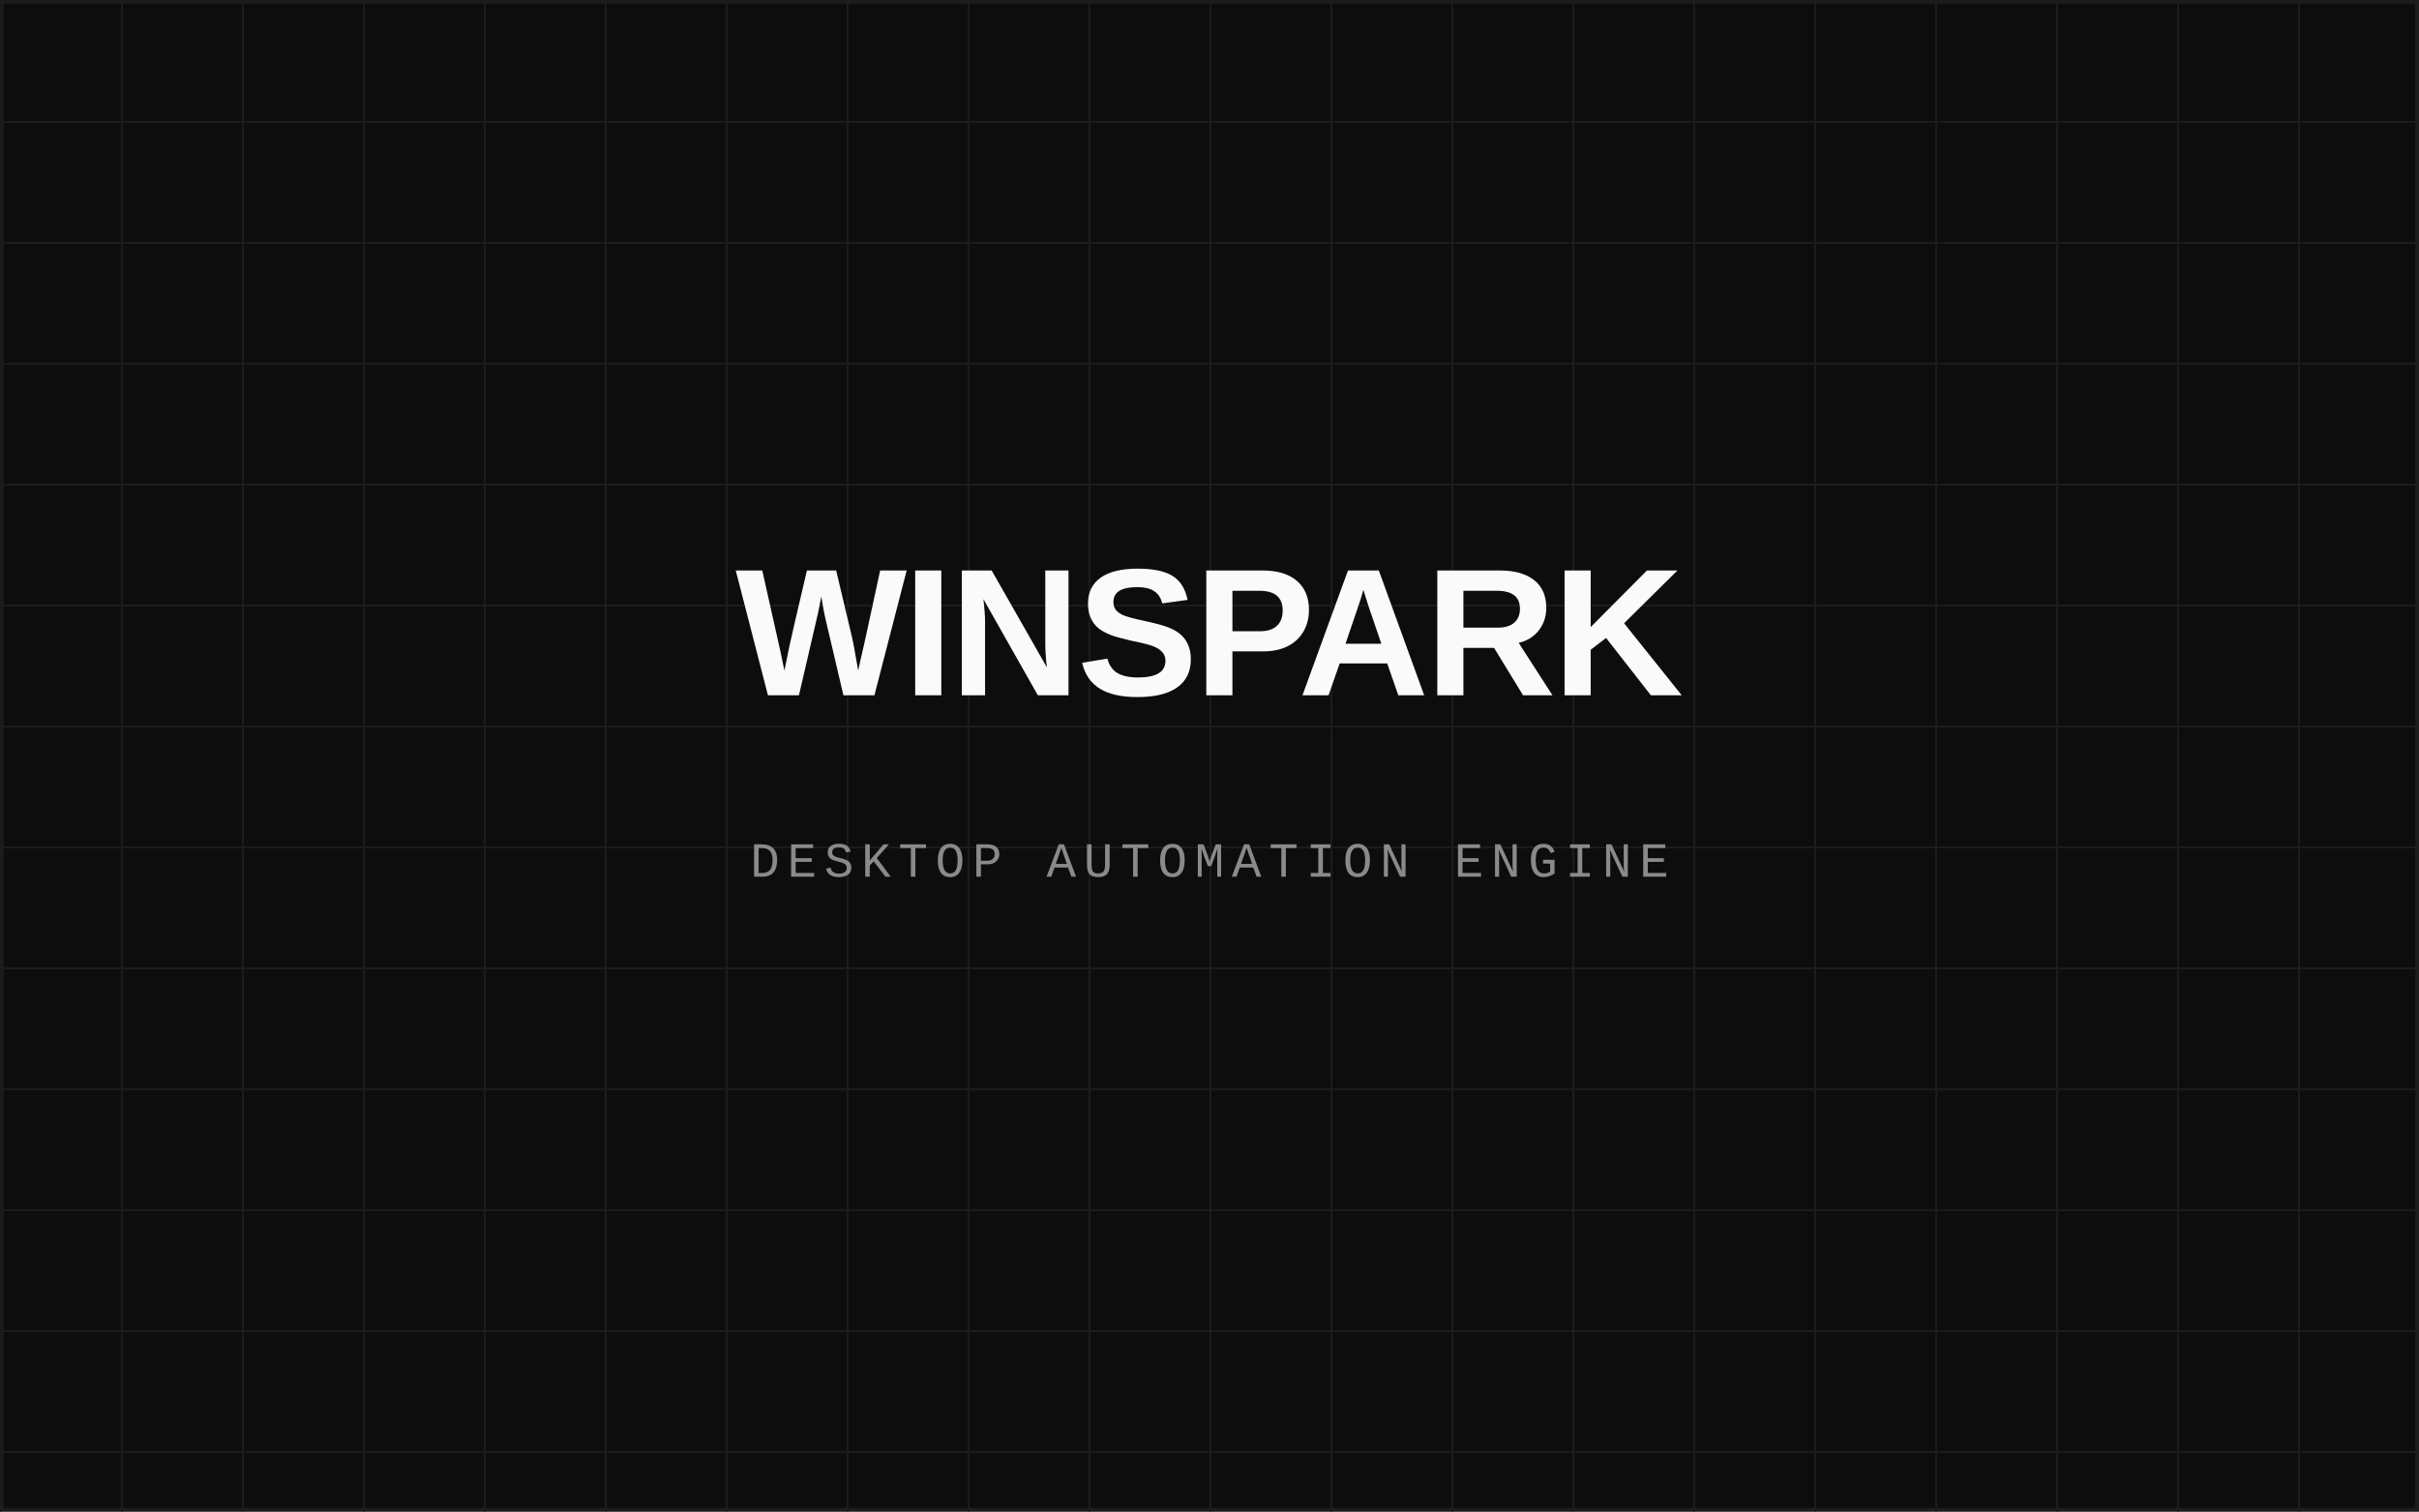
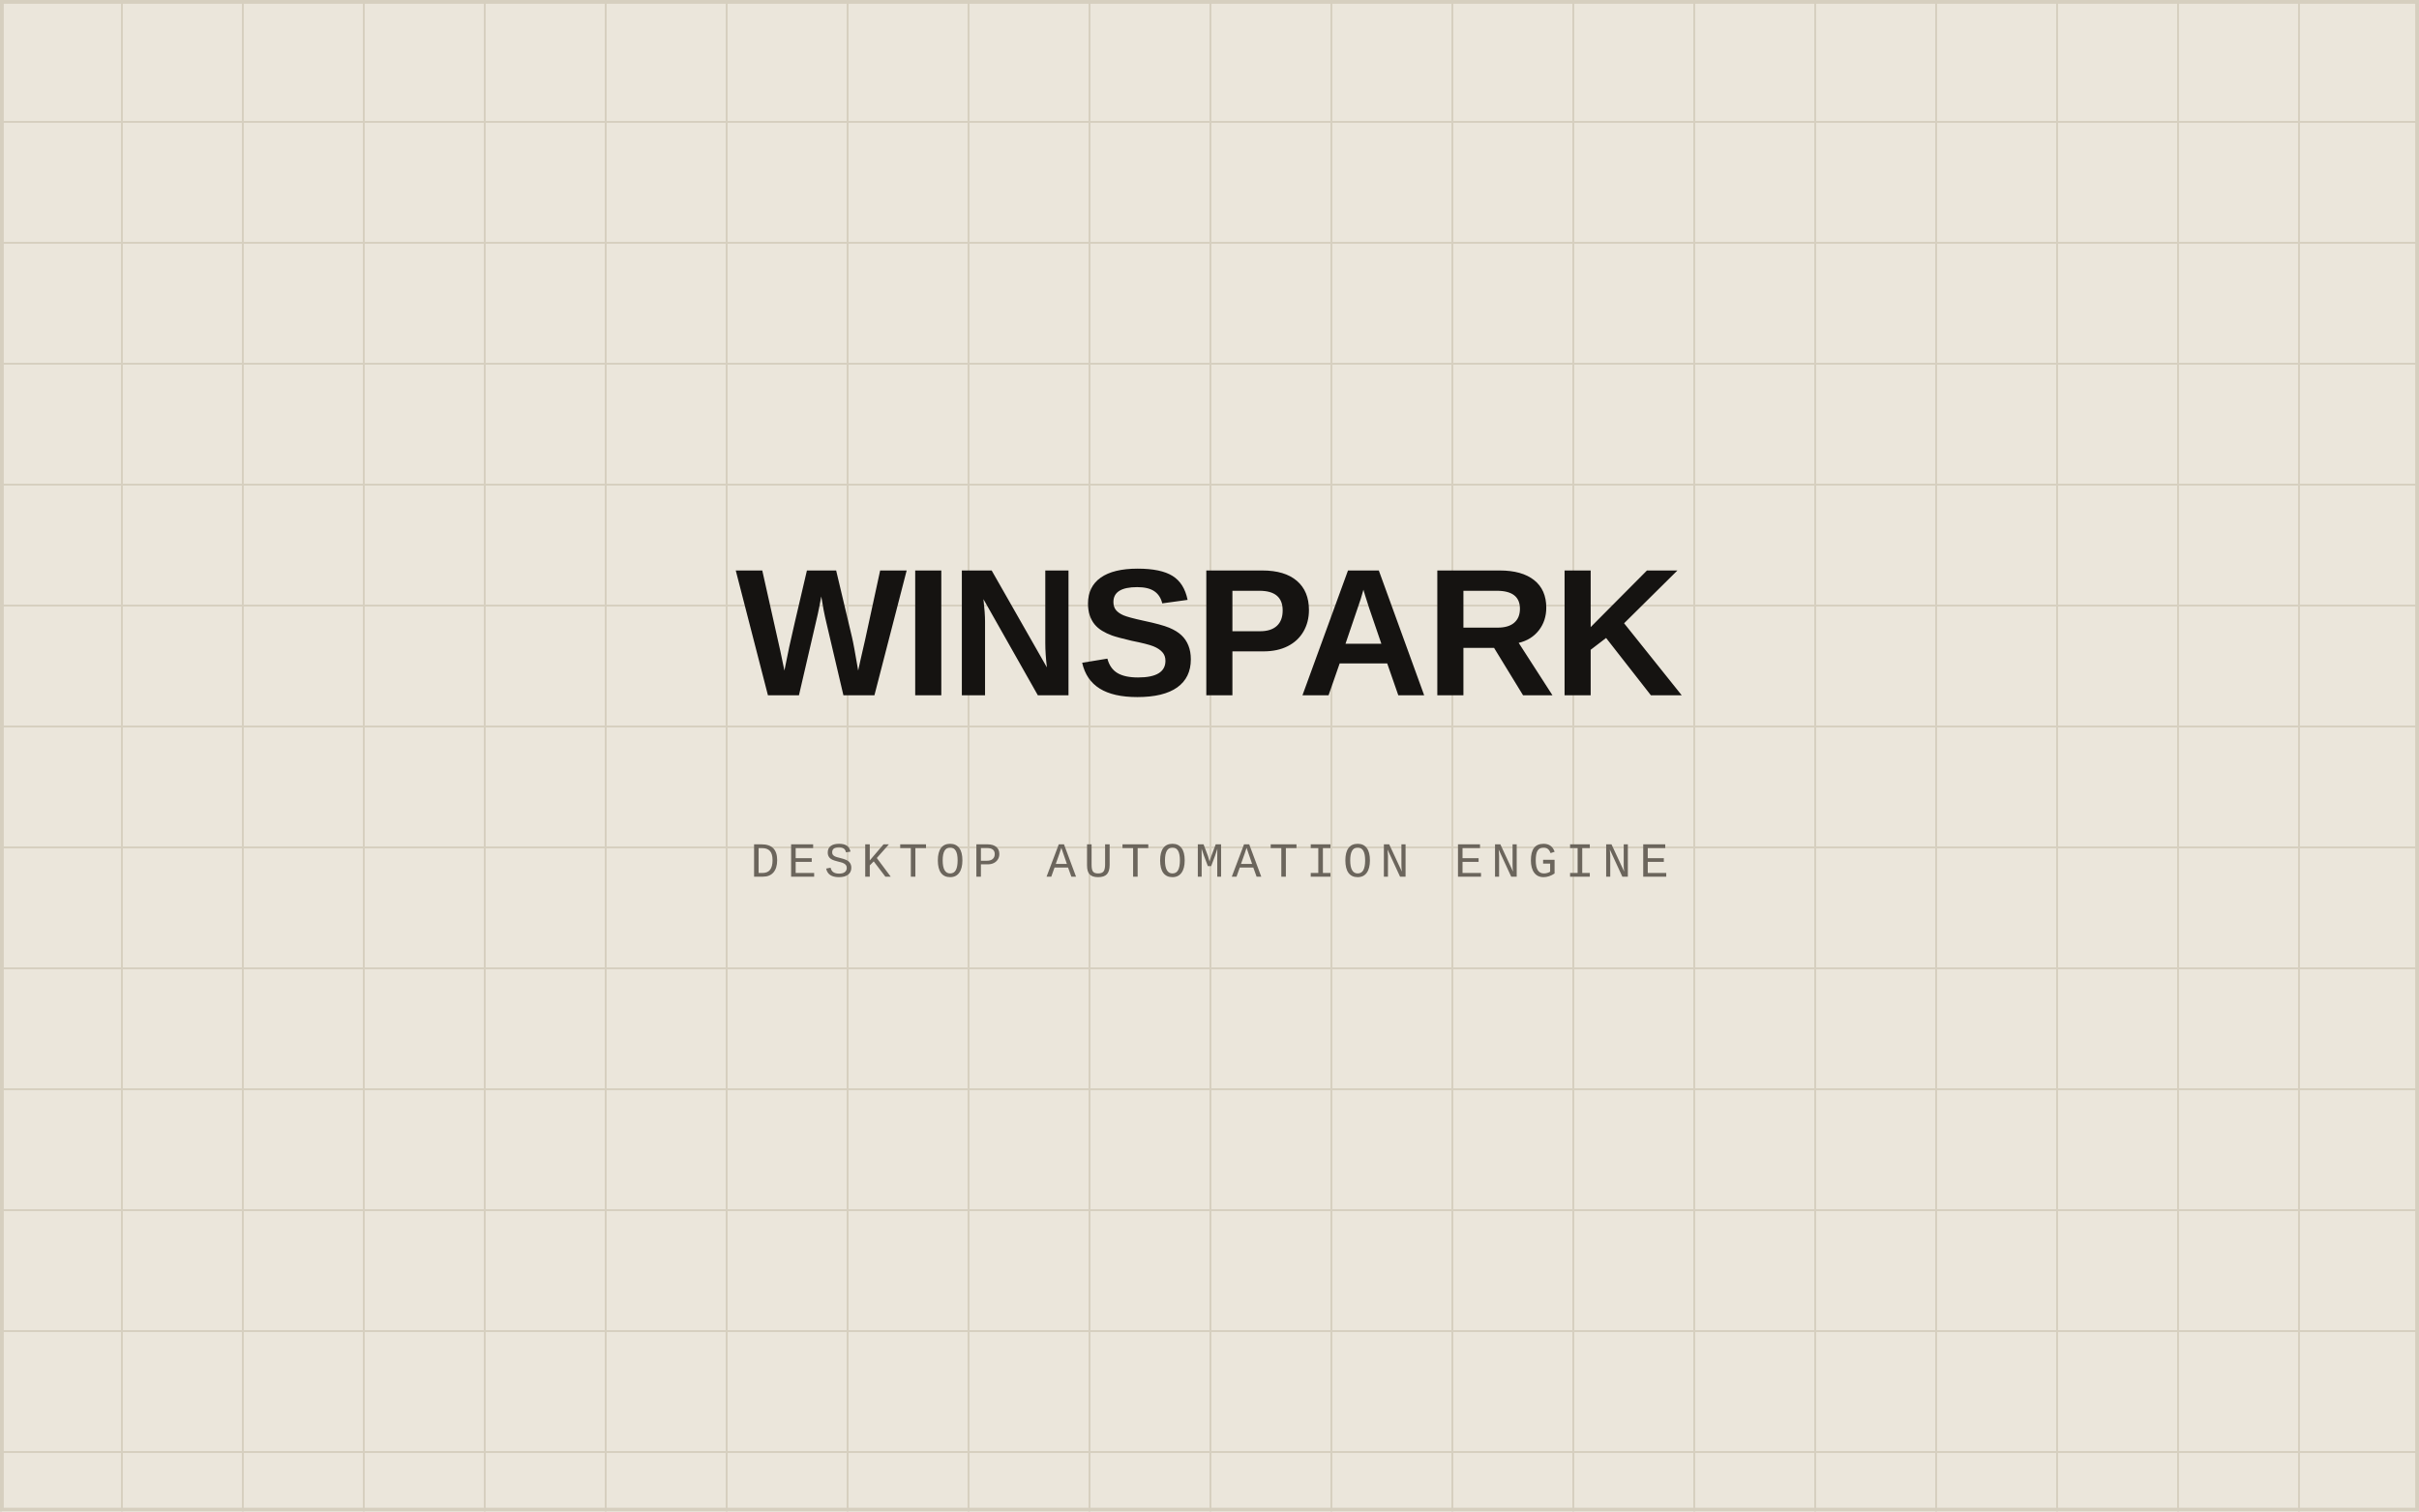
<svg xmlns="http://www.w3.org/2000/svg" viewBox="0 0 640 400" width="640" height="400">
  <defs>
    <pattern id="grid" width="32" height="32" patternUnits="userSpaceOnUse">
-       <path d="M 32 0 L 0 0 0 32" fill="none" stroke="#1C1C1C" stroke-width="1" />
+       <path d="M 32 0 L 0 0 0 32" fill="none" stroke="#D6CFBF" stroke-width="1" />
    </pattern>
  </defs>
-   <rect width="640" height="400" fill="#0D0D0D" />
+   <rect width="640" height="400" fill="#EBE6DB" />
  <rect width="640" height="400" fill="url(#grid)" />
-   <rect x="0.5" y="0.5" width="639" height="399" fill="none" stroke="#1C1C1C" />
-   <text x="50%" y="46%" text-anchor="middle" font-family="Arial, sans-serif" font-weight="700" font-size="48" letter-spacing="-1" fill="#FAFAFA">WINSPARK</text>
-   <text x="50%" y="58%" text-anchor="middle" font-family="Courier New, monospace" font-size="13" letter-spacing="2" fill="#8A8A8A">DESKTOP AUTOMATION ENGINE</text>
+   <rect x="0.5" y="0.5" width="639" height="399" fill="none" stroke="#D6CFBF" />
+   <text x="50%" y="46%" text-anchor="middle" font-family="Arial, sans-serif" font-weight="700" font-size="48" letter-spacing="-1" fill="#151311">WINSPARK</text>
+   <text x="50%" y="58%" text-anchor="middle" font-family="Courier New, monospace" font-size="13" letter-spacing="2" fill="#6B655C">DESKTOP AUTOMATION ENGINE</text>
</svg>
